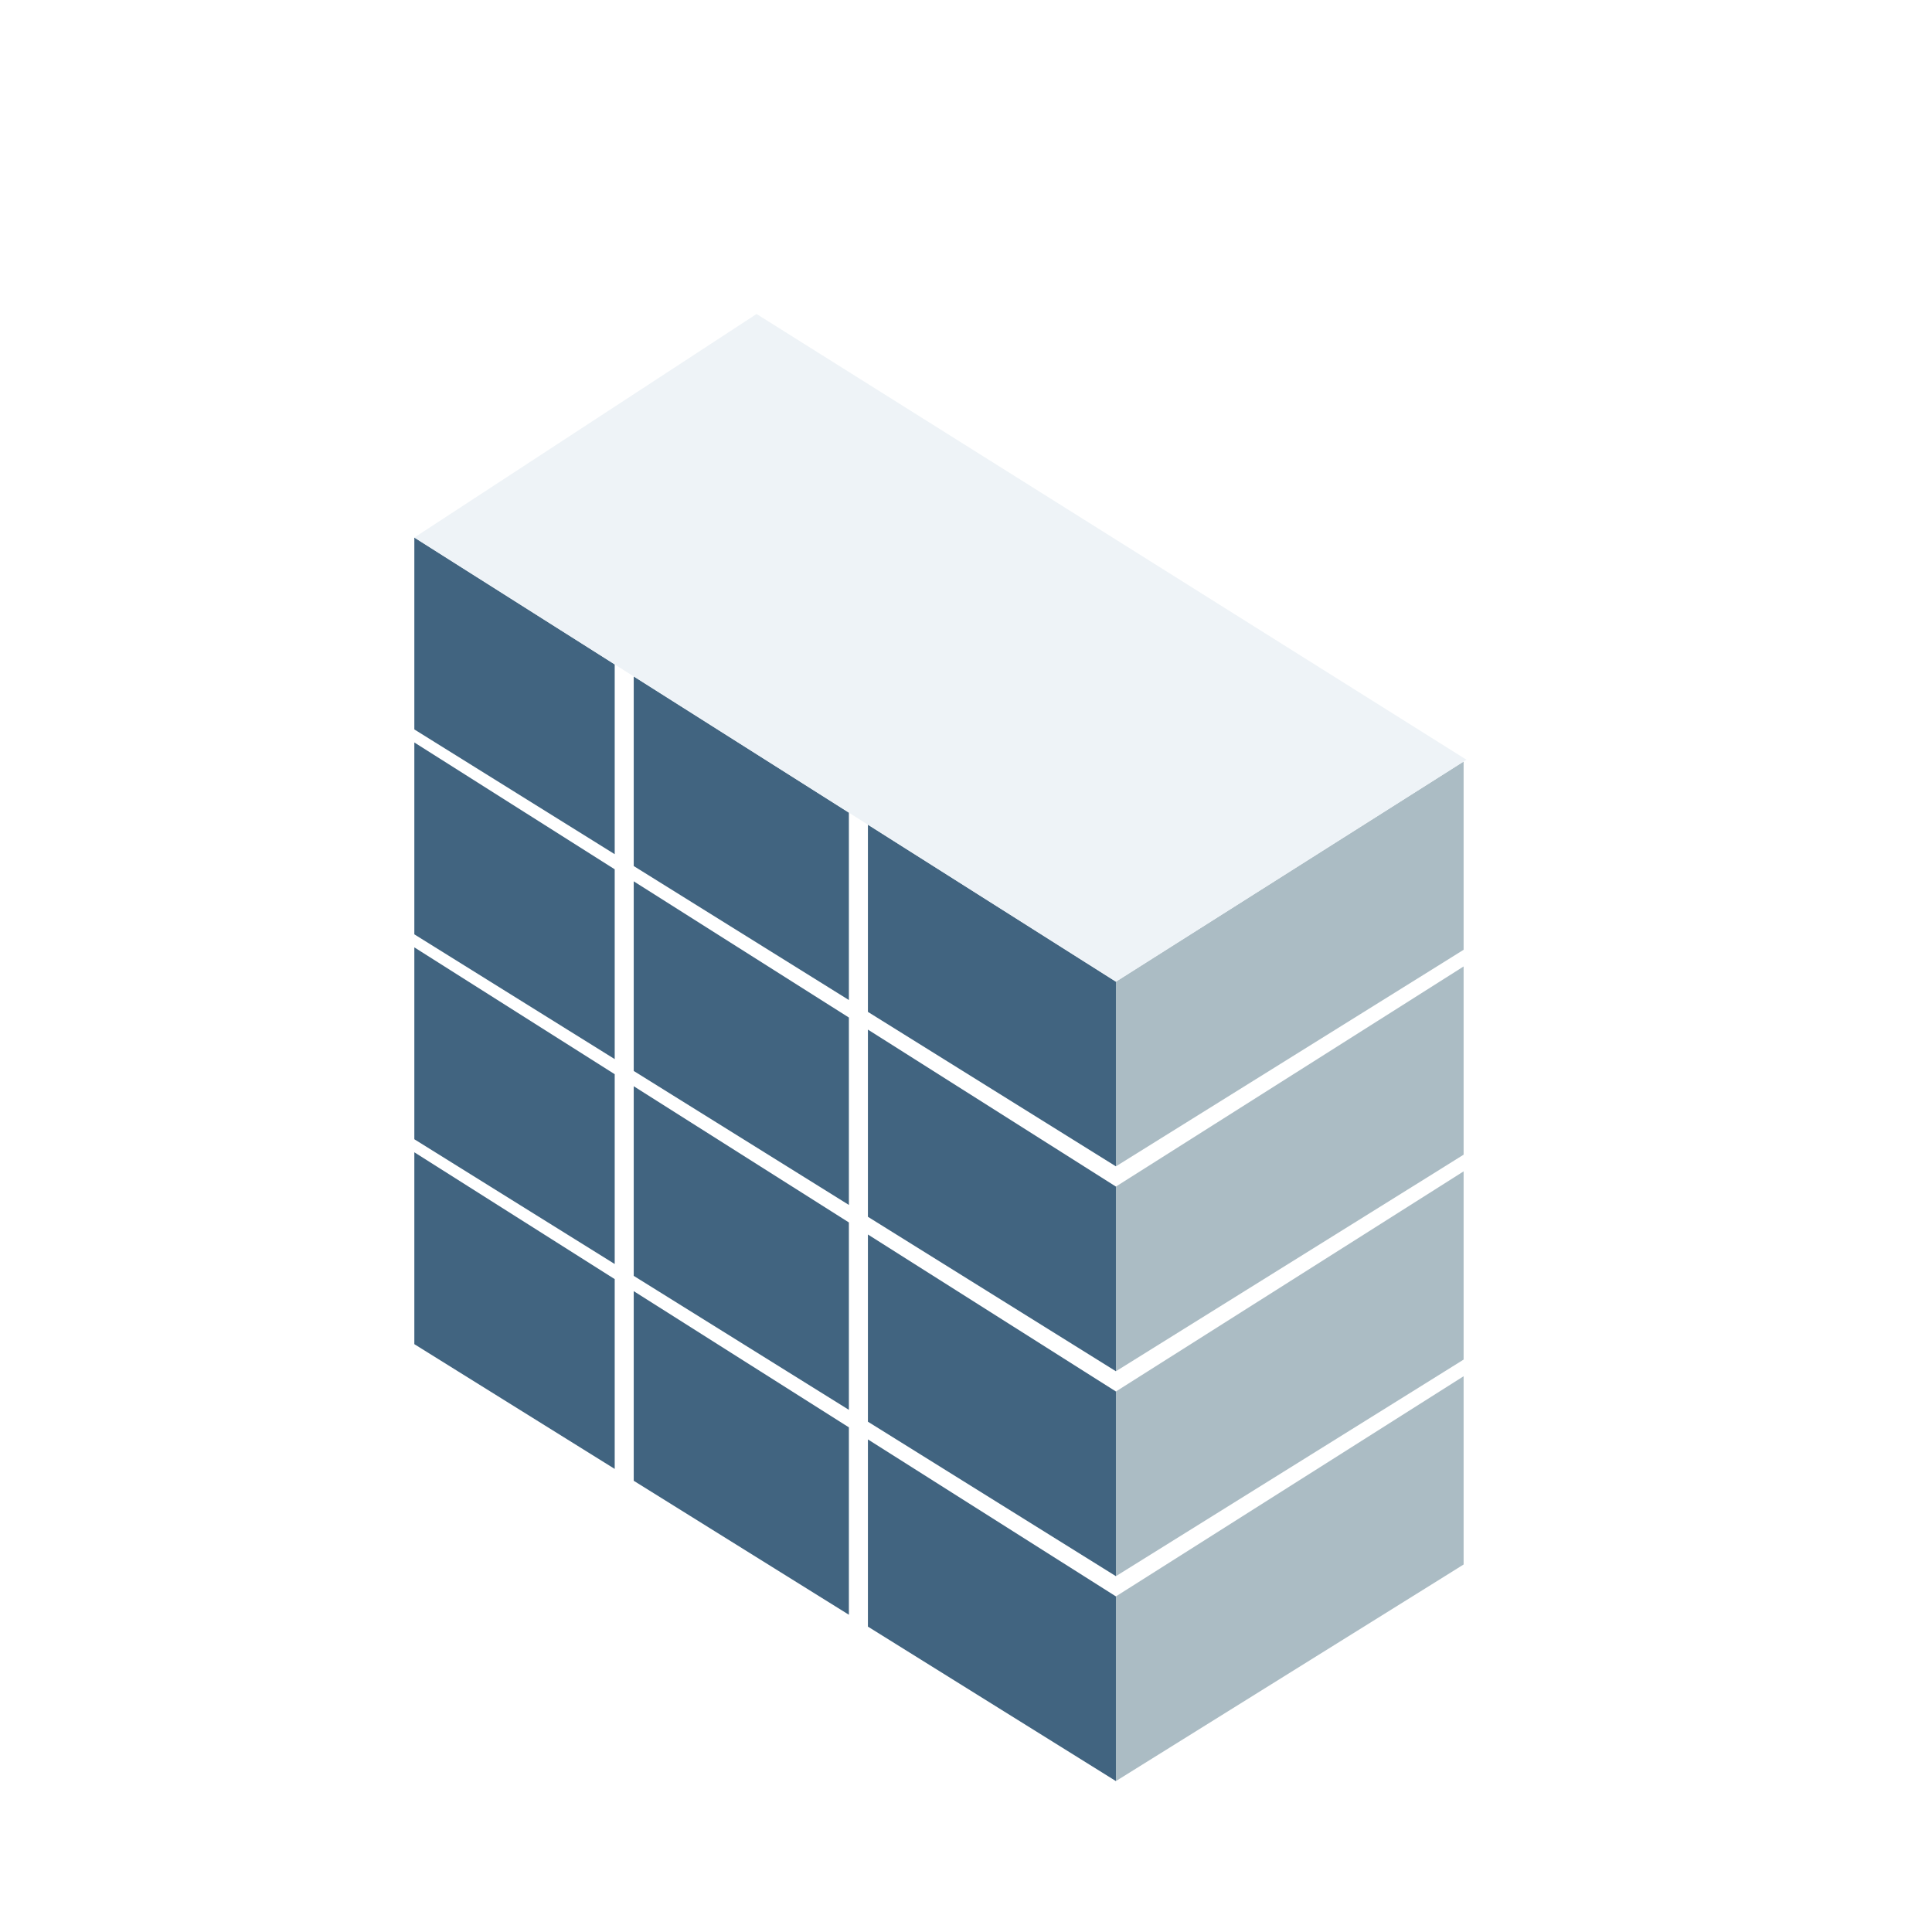
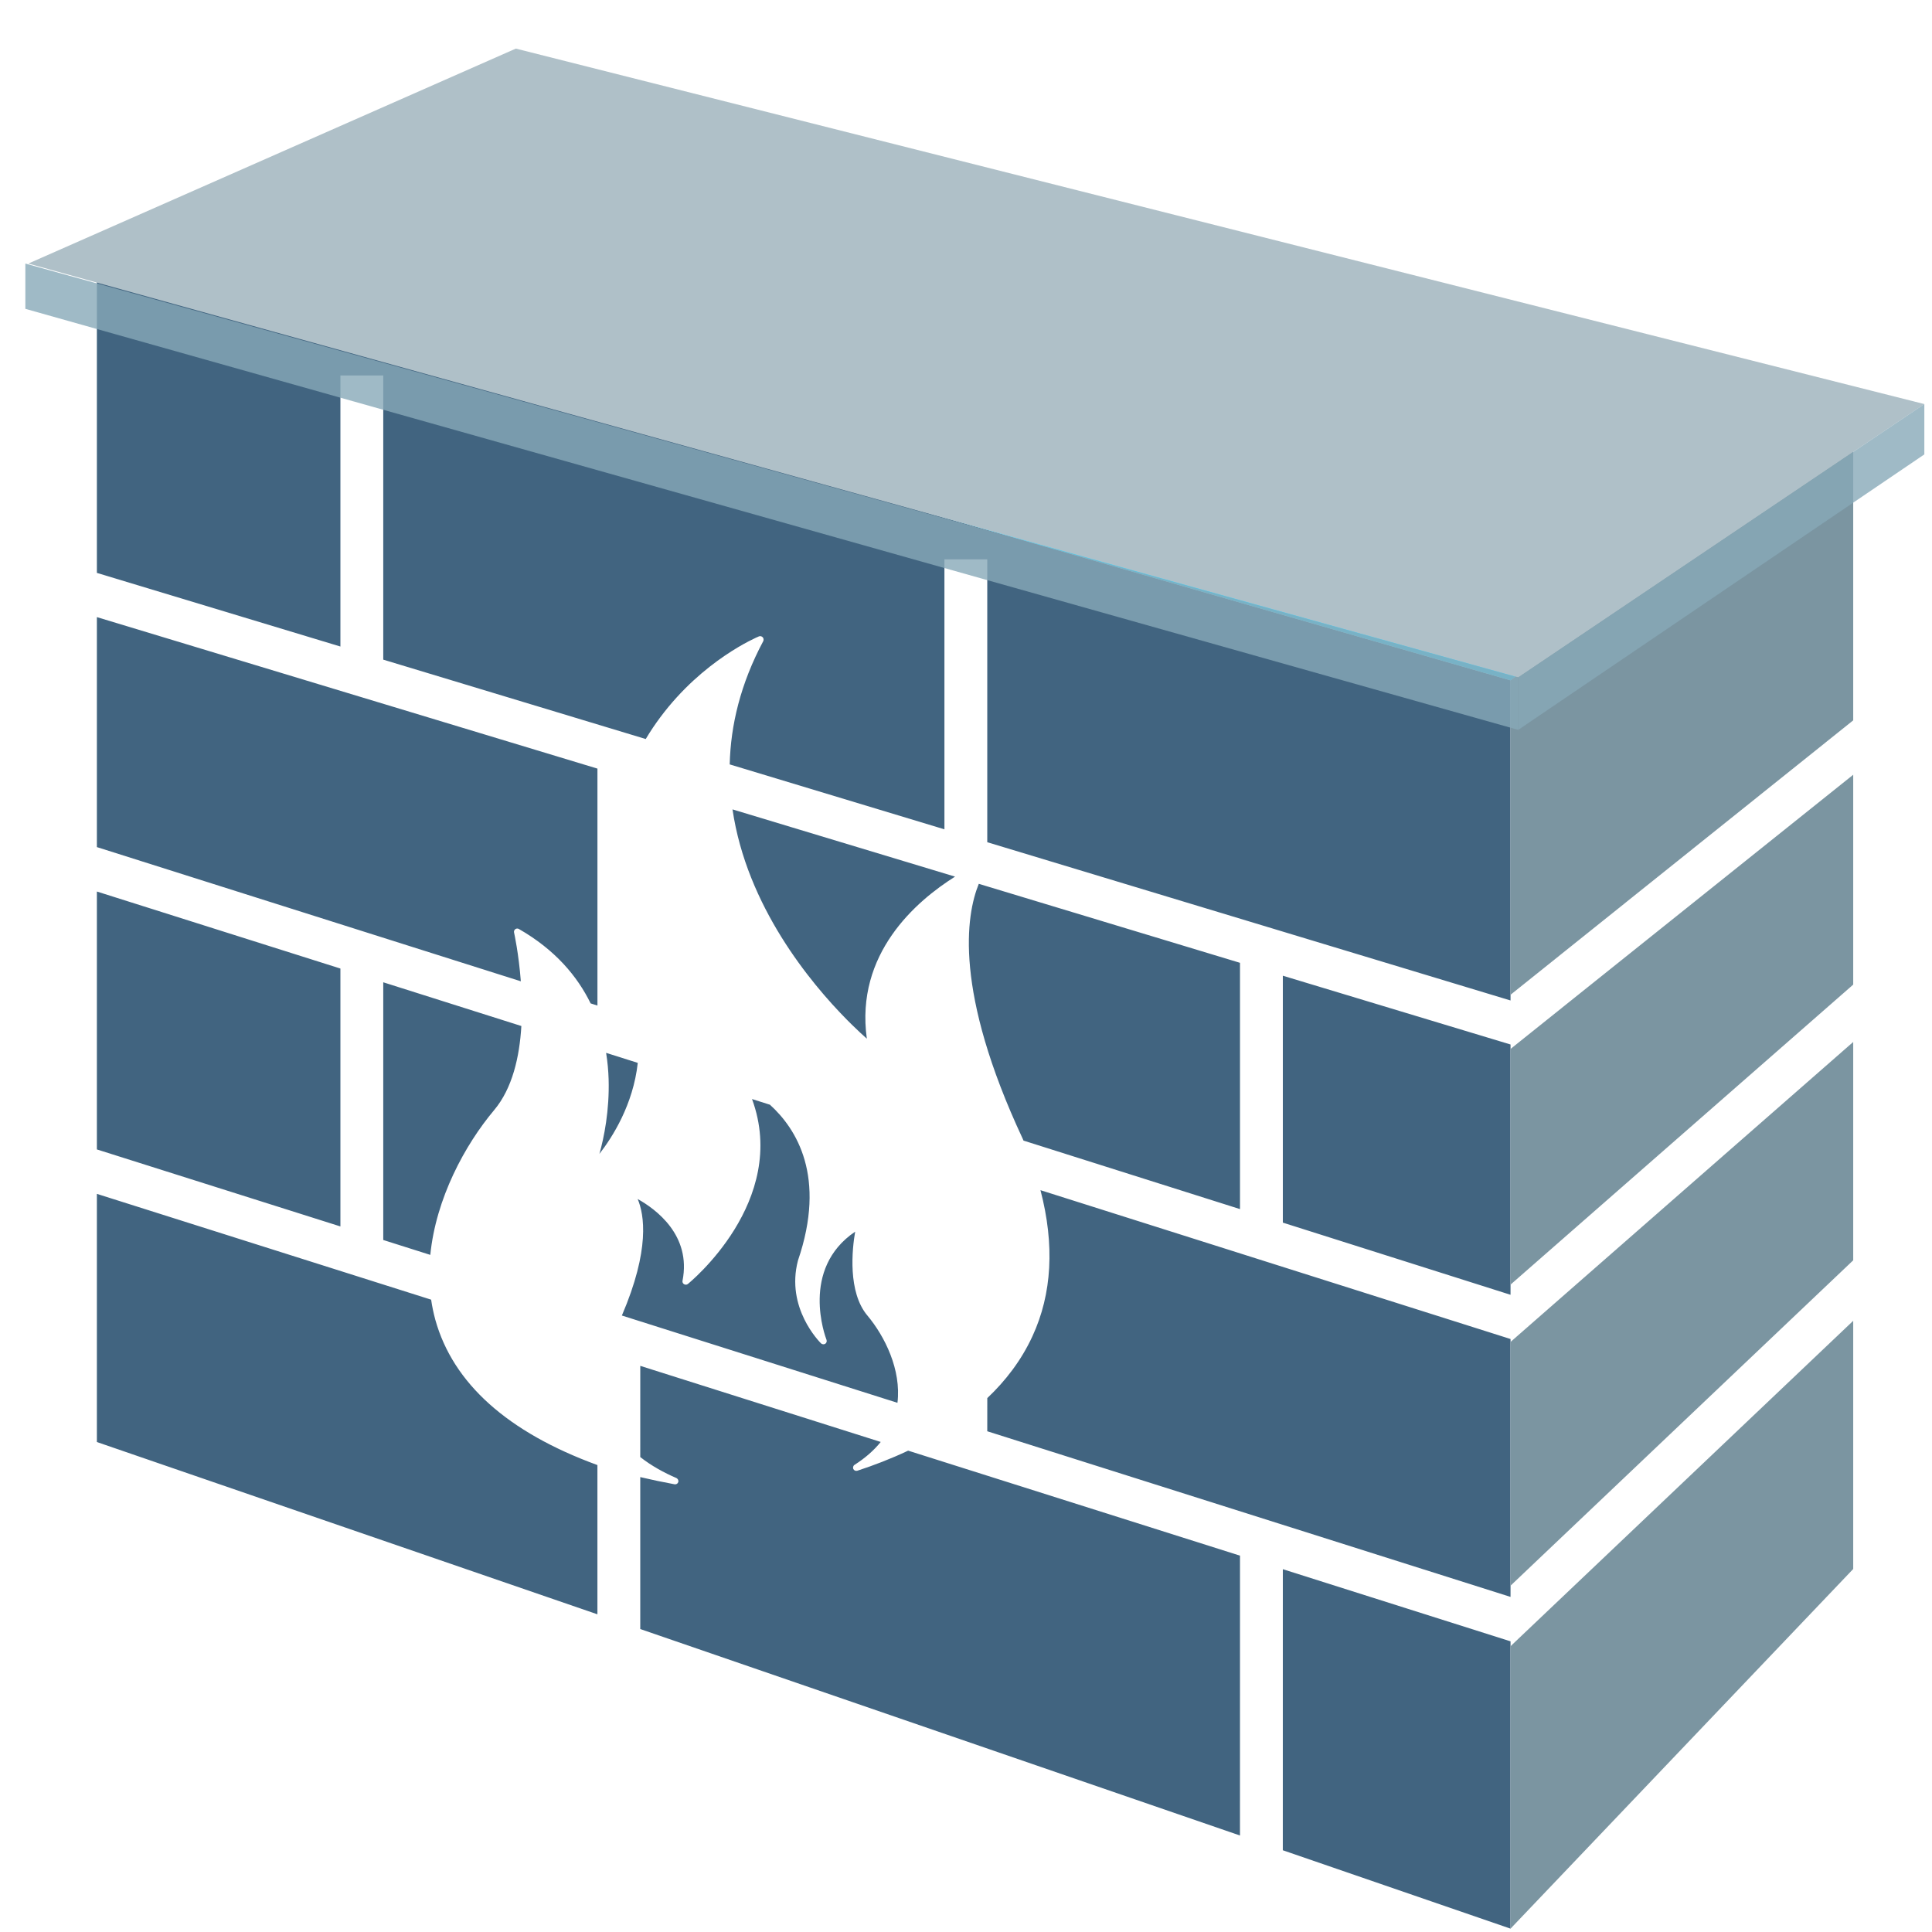
- <svg xmlns="http://www.w3.org/2000/svg" width="66px" height="66px" viewBox="0 0 66 66" version="1.1">
+ <svg xmlns="http://www.w3.org/2000/svg" width="80px" height="80px" viewBox="0 0 80 80" version="1.1">
  <g id="页面-1" stroke="none" stroke-width="1" fill="none" fill-rule="evenodd">
-     <g id="节点" transform="translate(-3212, -245)">
-       <g id="节点A备份" transform="translate(2122, 2)">
-         <g id="1" transform="translate(52, 164)">
-           <g id="防火墙" transform="translate(1038, 79)">
-             <g id="背景区域" fill="#D8D8D8" opacity="0">
-               <rect id="矩形" x="0" y="0" width="66" height="66" />
-               <rect id="矩形" x="6" y="6" width="58" height="58" />
-             </g>
-             <g id="图形" transform="translate(14.15427, 10.54546)">
-               <path d="M35.845,36.469 L35.845,42.9 L34.861,43.514 L23.967,50.299 L23.967,43.99 L35.845,36.469 Z M35.845,29.47 L35.845,35.9 L34.994,36.431 L23.967,43.299 L23.967,36.99 L34.84,30.107 L35.845,29.47 Z M35.845,22.47 L35.845,28.9 L34.831,29.533 L23.967,36.299 L23.967,29.99 L34.706,23.192 L35.845,22.47 Z M35.845,15.47 L35.845,21.9 L34.831,22.533 L23.967,29.299 L23.967,22.99 L34.706,16.192 L35.845,15.47 Z" id="形状结合" fill="#ABBCC4" />
-               <path d="M15.495,38.627 L23.967,43.99 L23.967,50.299 L15.495,45.022 L15.495,38.627 Z M7.495,33.562 L14.845,38.215 L14.845,44.617 L7.495,40.04 L7.495,33.562 Z M15.495,31.627 L23.967,36.99 L23.967,43.299 L15.495,38.022 L15.495,31.627 Z M-9.09494702e-13,28.818 L6.845,33.151 L6.845,39.635 L-9.09494702e-13,35.373 L-9.09494702e-13,28.818 Z M7.495,26.562 L14.845,31.215 L14.845,37.617 L7.495,33.04 L7.495,26.562 Z M15.495,24.627 L23.967,29.99 L23.967,36.299 L15.495,31.022 L15.495,24.627 Z M-9.09494702e-13,21.818 L6.845,26.151 L6.845,32.635 L-9.09494702e-13,28.373 L-9.09494702e-13,21.818 Z M7.495,19.562 L14.845,24.215 L14.845,30.617 L7.495,26.04 L7.495,19.562 Z M15.495,17.627 L23.967,22.99 L23.967,29.299 L15.495,24.022 L15.495,17.627 Z M0,14.818 L6.845,19.151 L6.845,25.635 L0,21.373 L0,14.818 Z M7.495,12.562 L14.845,17.215 L14.845,23.617 L7.495,19.04 L7.495,12.562 Z M0,7.818 L6.845,12.151 L6.845,18.635 L0,14.373 L0,7.818 Z" id="形状结合" fill="#416480" />
-               <path d="M11.691,0.181 L35.942,15.408 L23.967,22.99 L-7.15729698e-11,7.818 L11.691,0.181 Z" id="形状结合" fill="#EEF3F7" />
-             </g>
-           </g>
+     <g id="防火墙备份-8">
+       <rect id="矩形备份" x="0" y="0" width="80" height="80" />
+       <g id="防火墙备份">
+         <rect id="矩形备份" x="0" y="0" width="79.012" height="78.049" />
+         <g id="编组" transform="translate(0.987654, 1.95122)">
+           <path d="M52.132,63.026 L61.56,66.013 L61.56,77.91 L52.131,74.664 L52.132,63.026 Z M25.525,54.606 L35.481,57.757 C35.201,58.105 34.84,58.422 34.397,58.705 C34.339,58.741 34.323,58.816 34.345,58.876 C34.377,58.94 34.449,58.969 34.517,58.947 C35.179,58.731 35.895,58.458 36.617,58.117 L50.358,62.465 L50.357,74.053 L25.524,65.504 L25.524,59.212 C25.985,59.321 26.452,59.419 26.94,59.509 C27.011,59.523 27.077,59.484 27.097,59.42 C27.12,59.353 27.08,59.282 27.025,59.253 C26.508,59.031 25.986,58.746 25.524,58.382 L25.525,54.606 Z M3.024,47.484 L16.865,51.865 C16.905,52.144 16.963,52.421 17.038,52.697 C17.772,55.33 20.03,57.355 23.75,58.714 L23.75,64.894 L3.024,57.76 L3.024,47.484 Z M42.096,47.331 L61.56,53.494 L61.56,64.173 L39.893,57.314 L39.894,55.941 C40.65,55.226 41.302,54.38 41.763,53.381 C42.576,51.623 42.687,49.594 42.096,47.331 Z M30.152,43.558 L30.894,43.793 C31.997,44.793 33.24,46.774 32.055,50.242 C31.537,52.204 32.949,53.614 33.009,53.675 C33.056,53.716 33.13,53.728 33.185,53.691 C33.237,53.659 33.257,53.59 33.237,53.529 C33.19,53.41 32.132,50.598 34.423,49.049 C34.296,49.769 34.109,51.551 34.93,52.523 C35.647,53.38 36.34,54.767 36.174,56.136 L24.763,52.522 C25.936,49.786 25.69,48.34 25.417,47.697 C26.162,48.114 27.647,49.191 27.274,51.084 C27.261,51.139 27.29,51.197 27.339,51.226 C27.393,51.254 27.451,51.251 27.496,51.215 C27.539,51.181 31.708,47.793 30.152,43.558 Z M52.132,38.451 L61.56,41.299 L61.56,51.663 L52.132,48.675 L52.132,38.451 Z M14.882,38.723 L20.601,40.534 C20.526,41.802 20.232,43.116 19.471,44.019 C18.258,45.463 17.062,47.677 16.83,50.011 L14.882,49.394 L14.882,38.723 Z M3.024,34.965 L13.108,38.154 L13.108,48.833 L3.024,45.644 L3.024,34.965 Z M39.542,34.646 L50.358,37.917 L50.358,48.115 L41.393,45.278 C41.384,45.255 41.374,45.232 41.364,45.209 C38.504,39.092 39.012,35.949 39.542,34.646 Z M24.11,41.645 L25.421,42.06 C25.232,43.791 24.368,45.141 23.833,45.828 C24.022,45.161 24.252,44.034 24.214,42.735 C24.203,42.392 24.172,42.026 24.11,41.645 Z M29.344,31.564 L38.559,34.348 C36.946,35.361 34.42,37.54 34.906,41.058 C34.751,40.921 34.539,40.727 34.287,40.479 L34.091,40.284 C32.569,38.745 29.932,35.569 29.344,31.564 Z M3.024,23.602 L23.751,29.875 L23.751,39.687 L23.469,39.597 C22.92,38.475 22.001,37.376 20.498,36.516 C20.452,36.489 20.396,36.491 20.351,36.523 C20.305,36.559 20.286,36.61 20.299,36.665 C20.304,36.686 20.491,37.532 20.579,38.682 L3.024,33.125 L3.024,23.602 Z M3.024,9.4 L61.56,26.221 L61.56,39.476 L39.893,32.923 L39.893,21.21 L38.119,21.21 L38.119,32.389 L29.228,29.701 C29.266,28.085 29.672,26.367 30.62,24.591 C30.639,24.538 30.634,24.477 30.592,24.434 C30.554,24.394 30.491,24.379 30.441,24.399 C30.345,24.438 28.121,25.377 26.355,27.748 C26.15,28.022 25.946,28.322 25.751,28.65 L14.882,25.363 L14.882,13.597 L13.108,13.597 L13.108,24.82 L3.024,21.771 L3.024,9.4 Z" id="形状结合" fill="#416480" fill-rule="nonzero" />
+           <g transform="translate(17.77778, 29.26829)" />
+           <path d="M75.75,52.74 L75.75,63.017 L61.56,77.91 L61.56,66.215 L75.75,52.74 Z M75.75,50.235 L61.56,63.709 L61.56,53.616 L75.75,41.194 L75.75,50.235 Z M75.75,38.819 L61.56,51.242 L61.56,41.483 L75.75,30.129 L75.75,38.819 Z M61.56,26.221 L75.75,14.832 L75.75,27.877 L61.56,39.24 L61.56,26.221 Z" id="形状结合" fill="#7B95A1" fill-rule="nonzero" />
+           <polygon id="路径" fill="#3ED6FF" fill-rule="nonzero" points="3.024 9.4 61.56 26.221 75.75 14.832 20.372 1.113" />
+           <polygon id="路径" fill="#AFC0C8" fill-rule="nonzero" points="0.186 8.962 61.879 26.099 78.695 14.78 20.372 0.061" />
+           <polygon id="路径" fill="#87A9B8" fill-rule="nonzero" opacity="0.798" points="0.062 10.837 0.062 8.962 61.879 26.099 61.879 28.271" />
+           <polygon id="路径" fill="#87A9B8" fill-rule="nonzero" opacity="0.798" points="78.695 14.78 78.695 16.865 61.879 28.271 61.879 26.099" />
        </g>
      </g>
    </g>
  </g>
</svg>
